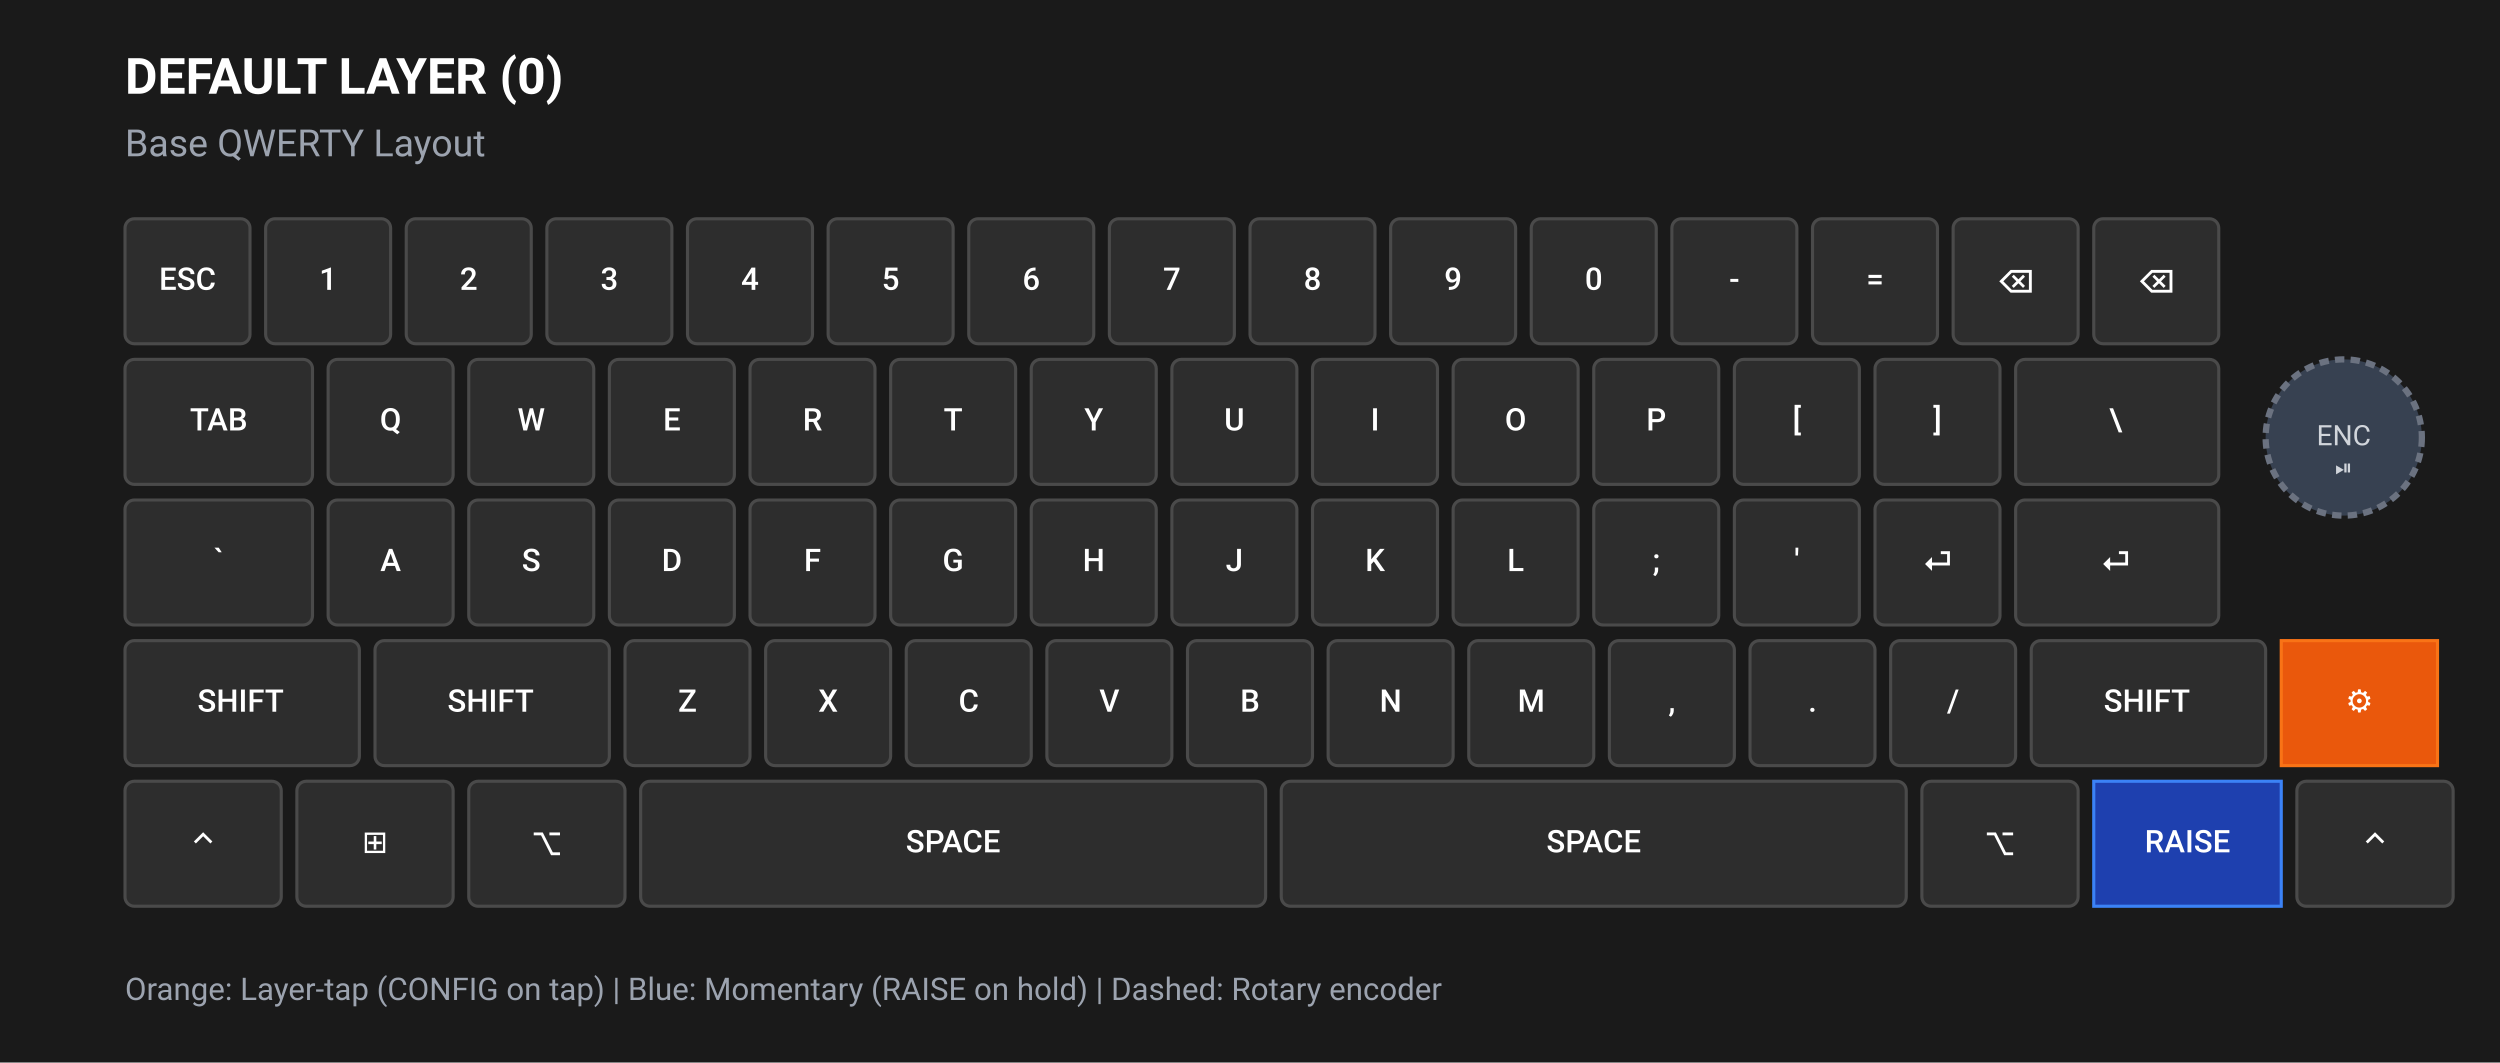
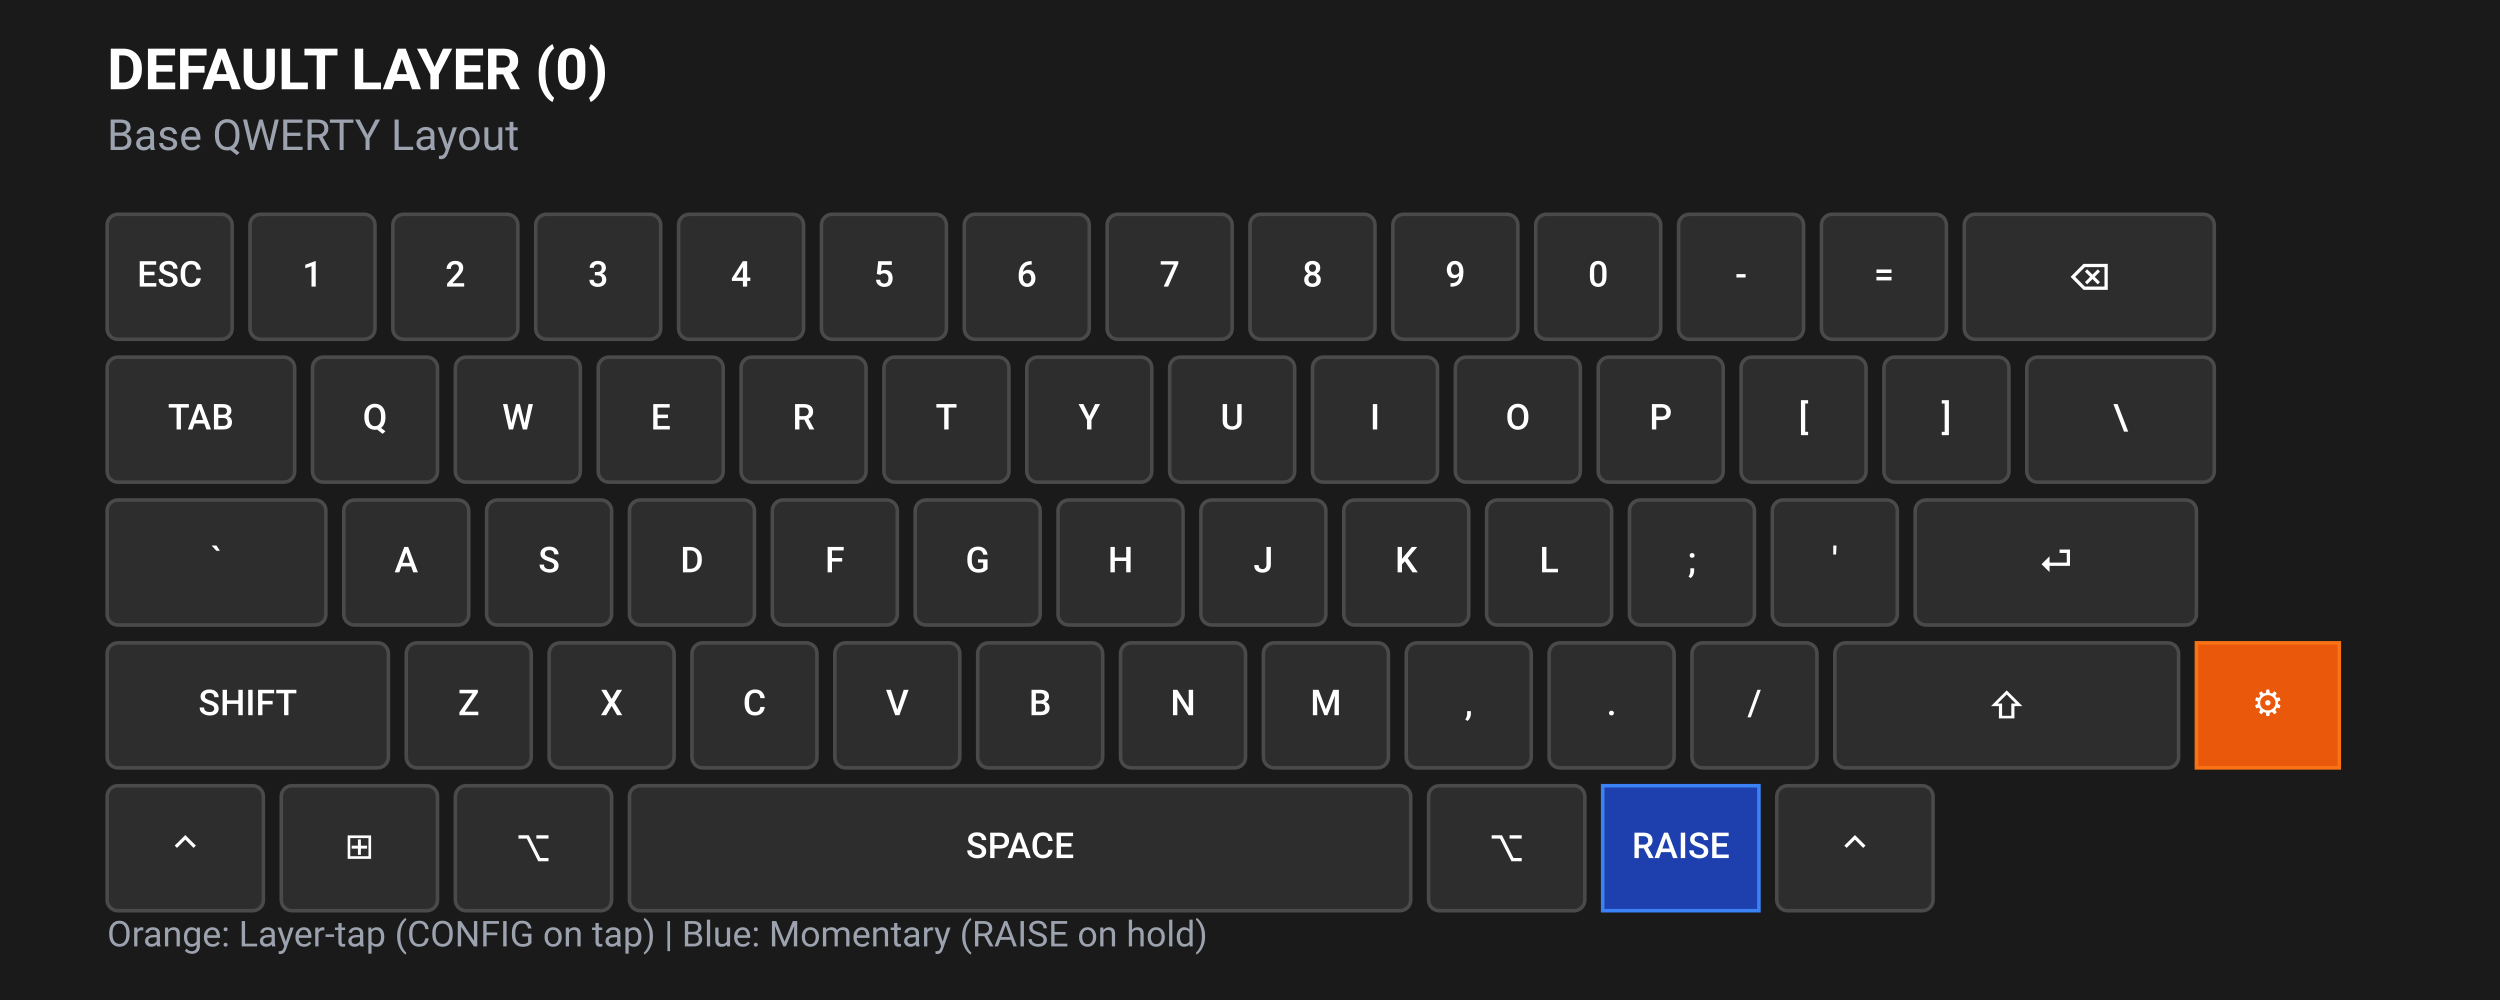
- <svg xmlns="http://www.w3.org/2000/svg" viewBox="0 0 800 340" width="800" height="340">
+ <svg xmlns="http://www.w3.org/2000/svg" viewBox="0 0 700 280" width="700" height="280">
  <defs>
    <style>
      .key {
        fill: #2d2d2d;
        stroke: #4a4a4a;
        stroke-width: 1;
        rx: 3;
      }
      .key-text {
        font-family: -apple-system, BlinkMacSystemFont, 'Segoe UI', Roboto, sans-serif;
        font-size: 10px;
        font-weight: 500;
        fill: #ffffff;
        text-anchor: middle;
        dominant-baseline: middle;
      }
      .key-special {
        fill: #1e40af;
        stroke: #3b82f6;
      }
      .key-special .key-text {
        fill: #ffffff;
      }
      .key-layer {
        fill: #ea580c;
        stroke: #f97316;
      }
      .key-layer .key-text {
        fill: #ffffff;
      }
-       .encoder {
-         fill: #374151;
-         stroke: #6b7280;
-         stroke-width: 2;
-         stroke-dasharray: 3,2;
-       }
-       .encoder-text {
-         font-family: -apple-system, BlinkMacSystemFont, 'Segoe UI', Roboto, sans-serif;
-         font-size: 9px;
-         fill: #d1d5db;
-         text-anchor: middle;
-         dominant-baseline: middle;
-       }
      .title {
        font-family: -apple-system, BlinkMacSystemFont, 'Segoe UI', Roboto, sans-serif;
        font-size: 16px;
        font-weight: 600;
        fill: #ffffff;
      }
      .subtitle {
        font-family: -apple-system, BlinkMacSystemFont, 'Segoe UI', Roboto, sans-serif;
        font-size: 12px;
        fill: #9ca3af;
        font-weight: 400;
      }
    </style>
  </defs>
-   <rect width="800" height="340" fill="#1a1a1a" />
-   <text x="40" y="30" class="title">DEFAULT LAYER (0)</text>
-   <text x="40" y="50" class="subtitle">Base QWERTY Layout</text>
-   <rect x="40" y="70" width="40" height="40" class="key" />
-   <text x="60" y="90" class="key-text">ESC</text>
-   <rect x="85" y="70" width="40" height="40" class="key" />
-   <text x="105" y="90" class="key-text">1</text>
-   <rect x="130" y="70" width="40" height="40" class="key" />
-   <text x="150" y="90" class="key-text">2</text>
-   <rect x="175" y="70" width="40" height="40" class="key" />
-   <text x="195" y="90" class="key-text">3</text>
-   <rect x="220" y="70" width="40" height="40" class="key" />
-   <text x="240" y="90" class="key-text">4</text>
-   <rect x="265" y="70" width="40" height="40" class="key" />
-   <text x="285" y="90" class="key-text">5</text>
-   <rect x="310" y="70" width="40" height="40" class="key" />
-   <text x="330" y="90" class="key-text">6</text>
-   <rect x="355" y="70" width="40" height="40" class="key" />
-   <text x="375" y="90" class="key-text">7</text>
-   <rect x="400" y="70" width="40" height="40" class="key" />
-   <text x="420" y="90" class="key-text">8</text>
-   <rect x="445" y="70" width="40" height="40" class="key" />
-   <text x="465" y="90" class="key-text">9</text>
-   <rect x="490" y="70" width="40" height="40" class="key" />
-   <text x="510" y="90" class="key-text">0</text>
-   <rect x="535" y="70" width="40" height="40" class="key" />
-   <text x="555" y="90" class="key-text">-</text>
-   <rect x="580" y="70" width="40" height="40" class="key" />
-   <text x="600" y="90" class="key-text">=</text>
-   <rect x="625" y="70" width="40" height="40" class="key" />
-   <text x="645" y="90" class="key-text">⌫</text>
-   <rect x="670" y="70" width="40" height="40" class="key" />
-   <text x="690" y="90" class="key-text">⌫</text>
-   <rect x="40" y="115" width="60" height="40" class="key" />
-   <text x="70" y="135" class="key-text">TAB</text>
-   <rect x="105" y="115" width="40" height="40" class="key" />
-   <text x="125" y="135" class="key-text">Q</text>
-   <rect x="150" y="115" width="40" height="40" class="key" />
-   <text x="170" y="135" class="key-text">W</text>
-   <rect x="195" y="115" width="40" height="40" class="key" />
-   <text x="215" y="135" class="key-text">E</text>
-   <rect x="240" y="115" width="40" height="40" class="key" />
-   <text x="260" y="135" class="key-text">R</text>
-   <rect x="285" y="115" width="40" height="40" class="key" />
-   <text x="305" y="135" class="key-text">T</text>
-   <rect x="330" y="115" width="40" height="40" class="key" />
-   <text x="350" y="135" class="key-text">Y</text>
-   <rect x="375" y="115" width="40" height="40" class="key" />
-   <text x="395" y="135" class="key-text">U</text>
-   <rect x="420" y="115" width="40" height="40" class="key" />
-   <text x="440" y="135" class="key-text">I</text>
-   <rect x="465" y="115" width="40" height="40" class="key" />
-   <text x="485" y="135" class="key-text">O</text>
-   <rect x="510" y="115" width="40" height="40" class="key" />
-   <text x="530" y="135" class="key-text">P</text>
-   <rect x="555" y="115" width="40" height="40" class="key" />
-   <text x="575" y="135" class="key-text">[</text>
-   <rect x="600" y="115" width="40" height="40" class="key" />
-   <text x="620" y="135" class="key-text">]</text>
-   <rect x="645" y="115" width="65" height="40" class="key" />
-   <text x="677" y="135" class="key-text">\</text>
-   <rect x="40" y="160" width="60" height="40" class="key" />
-   <text x="70" y="180" class="key-text">`</text>
-   <rect x="105" y="160" width="40" height="40" class="key" />
-   <text x="125" y="180" class="key-text">A</text>
-   <rect x="150" y="160" width="40" height="40" class="key" />
-   <text x="170" y="180" class="key-text">S</text>
-   <rect x="195" y="160" width="40" height="40" class="key" />
-   <text x="215" y="180" class="key-text">D</text>
-   <rect x="240" y="160" width="40" height="40" class="key" />
-   <text x="260" y="180" class="key-text">F</text>
-   <rect x="285" y="160" width="40" height="40" class="key" />
-   <text x="305" y="180" class="key-text">G</text>
-   <rect x="330" y="160" width="40" height="40" class="key" />
-   <text x="350" y="180" class="key-text">H</text>
-   <rect x="375" y="160" width="40" height="40" class="key" />
-   <text x="395" y="180" class="key-text">J</text>
-   <rect x="420" y="160" width="40" height="40" class="key" />
-   <text x="440" y="180" class="key-text">K</text>
-   <rect x="465" y="160" width="40" height="40" class="key" />
-   <text x="485" y="180" class="key-text">L</text>
-   <rect x="510" y="160" width="40" height="40" class="key" />
-   <text x="530" y="180" class="key-text">;</text>
-   <rect x="555" y="160" width="40" height="40" class="key" />
-   <text x="575" y="180" class="key-text">'</text>
-   <rect x="600" y="160" width="40" height="40" class="key" />
-   <text x="620" y="180" class="key-text">⏎</text>
-   <rect x="645" y="160" width="65" height="40" class="key" />
-   <text x="677" y="180" class="key-text">⏎</text>
-   <rect x="40" y="205" width="75" height="40" class="key" />
-   <text x="77" y="225" class="key-text">SHIFT</text>
-   <rect x="120" y="205" width="75" height="40" class="key" />
-   <text x="157" y="225" class="key-text">SHIFT</text>
-   <rect x="200" y="205" width="40" height="40" class="key" />
-   <text x="220" y="225" class="key-text">Z</text>
-   <rect x="245" y="205" width="40" height="40" class="key" />
-   <text x="265" y="225" class="key-text">X</text>
-   <rect x="290" y="205" width="40" height="40" class="key" />
-   <text x="310" y="225" class="key-text">C</text>
-   <rect x="335" y="205" width="40" height="40" class="key" />
-   <text x="355" y="225" class="key-text">V</text>
-   <rect x="380" y="205" width="40" height="40" class="key" />
-   <text x="400" y="225" class="key-text">B</text>
-   <rect x="425" y="205" width="40" height="40" class="key" />
-   <text x="445" y="225" class="key-text">N</text>
-   <rect x="470" y="205" width="40" height="40" class="key" />
-   <text x="490" y="225" class="key-text">M</text>
-   <rect x="515" y="205" width="40" height="40" class="key" />
-   <text x="535" y="225" class="key-text">,</text>
-   <rect x="560" y="205" width="40" height="40" class="key" />
-   <text x="580" y="225" class="key-text">.</text>
-   <rect x="605" y="205" width="40" height="40" class="key" />
-   <text x="625" y="225" class="key-text">/</text>
-   <rect x="650" y="205" width="75" height="40" class="key" />
-   <text x="687" y="225" class="key-text">SHIFT</text>
-   <rect x="730" y="205" width="50" height="40" class="key-layer" />
-   <text x="755" y="225" class="key-text">⚙</text>
-   <rect x="40" y="250" width="50" height="40" class="key" />
-   <text x="65" y="270" class="key-text">⌃</text>
-   <rect x="95" y="250" width="50" height="40" class="key" />
-   <text x="120" y="270" class="key-text">⊞</text>
-   <rect x="150" y="250" width="50" height="40" class="key" />
-   <text x="175" y="270" class="key-text">⌥</text>
-   <rect x="205" y="250" width="200" height="40" class="key" />
-   <text x="305" y="270" class="key-text">SPACE</text>
-   <rect x="410" y="250" width="200" height="40" class="key" />
-   <text x="510" y="270" class="key-text">SPACE</text>
-   <rect x="615" y="250" width="50" height="40" class="key" />
-   <text x="640" y="270" class="key-text">⌥</text>
-   <rect x="670" y="250" width="60" height="40" class="key-special" />
-   <text x="700" y="270" class="key-text">RAISE</text>
-   <rect x="735" y="250" width="50" height="40" class="key" />
-   <text x="760" y="270" class="key-text">⌃</text>
-   <circle cx="750" cy="140" r="25" class="encoder" />
-   <text x="750" y="140" class="encoder-text">ENC</text>
-   <text x="750" y="150" class="encoder-text" style="font-size: 7px;">⏯</text>
-   <text x="40" y="320" style="font-family: -apple-system, BlinkMacSystemFont, 'Segoe UI', Roboto, sans-serif; font-size: 10px; fill: #9ca3af;">
-     Orange: Layer-tap (CONFIG on tap) | Blue: Momentary (RAISE on hold) | Dashed: Rotary encoder
+   <rect width="700" height="280" fill="#1a1a1a" />
+   <text x="30" y="25" class="title">DEFAULT LAYER (0)</text>
+   <text x="30" y="42" class="subtitle">Base QWERTY Layout</text>
+   <rect x="30" y="60" width="35" height="35" class="key" />
+   <text x="47.5" y="77.5" class="key-text">ESC</text>
+   <rect x="70" y="60" width="35" height="35" class="key" />
+   <text x="87.5" y="77.5" class="key-text">1</text>
+   <rect x="110" y="60" width="35" height="35" class="key" />
+   <text x="127.5" y="77.5" class="key-text">2</text>
+   <rect x="150" y="60" width="35" height="35" class="key" />
+   <text x="167.5" y="77.5" class="key-text">3</text>
+   <rect x="190" y="60" width="35" height="35" class="key" />
+   <text x="207.5" y="77.5" class="key-text">4</text>
+   <rect x="230" y="60" width="35" height="35" class="key" />
+   <text x="247.5" y="77.5" class="key-text">5</text>
+   <rect x="270" y="60" width="35" height="35" class="key" />
+   <text x="287.5" y="77.5" class="key-text">6</text>
+   <rect x="310" y="60" width="35" height="35" class="key" />
+   <text x="327.5" y="77.5" class="key-text">7</text>
+   <rect x="350" y="60" width="35" height="35" class="key" />
+   <text x="367.5" y="77.5" class="key-text">8</text>
+   <rect x="390" y="60" width="35" height="35" class="key" />
+   <text x="407.5" y="77.5" class="key-text">9</text>
+   <rect x="430" y="60" width="35" height="35" class="key" />
+   <text x="447.5" y="77.5" class="key-text">0</text>
+   <rect x="470" y="60" width="35" height="35" class="key" />
+   <text x="487.5" y="77.5" class="key-text">-</text>
+   <rect x="510" y="60" width="35" height="35" class="key" />
+   <text x="527.5" y="77.5" class="key-text">=</text>
+   <rect x="550" y="60" width="70" height="35" class="key" />
+   <text x="585" y="77.5" class="key-text">⌫</text>
+   <rect x="30" y="100" width="52.5" height="35" class="key" />
+   <text x="56.25" y="117.5" class="key-text">TAB</text>
+   <rect x="87.5" y="100" width="35" height="35" class="key" />
+   <text x="105" y="117.5" class="key-text">Q</text>
+   <rect x="127.5" y="100" width="35" height="35" class="key" />
+   <text x="145" y="117.5" class="key-text">W</text>
+   <rect x="167.5" y="100" width="35" height="35" class="key" />
+   <text x="185" y="117.5" class="key-text">E</text>
+   <rect x="207.5" y="100" width="35" height="35" class="key" />
+   <text x="225" y="117.5" class="key-text">R</text>
+   <rect x="247.5" y="100" width="35" height="35" class="key" />
+   <text x="265" y="117.5" class="key-text">T</text>
+   <rect x="287.5" y="100" width="35" height="35" class="key" />
+   <text x="305" y="117.5" class="key-text">Y</text>
+   <rect x="327.5" y="100" width="35" height="35" class="key" />
+   <text x="345" y="117.5" class="key-text">U</text>
+   <rect x="367.5" y="100" width="35" height="35" class="key" />
+   <text x="385" y="117.5" class="key-text">I</text>
+   <rect x="407.5" y="100" width="35" height="35" class="key" />
+   <text x="425" y="117.5" class="key-text">O</text>
+   <rect x="447.5" y="100" width="35" height="35" class="key" />
+   <text x="465" y="117.5" class="key-text">P</text>
+   <rect x="487.5" y="100" width="35" height="35" class="key" />
+   <text x="505" y="117.5" class="key-text">[</text>
+   <rect x="527.5" y="100" width="35" height="35" class="key" />
+   <text x="545" y="117.5" class="key-text">]</text>
+   <rect x="567.5" y="100" width="52.5" height="35" class="key" />
+   <text x="593.75" y="117.5" class="key-text">\</text>
+   <rect x="30" y="140" width="61.25" height="35" class="key" />
+   <text x="60.625" y="157.5" class="key-text">`</text>
+   <rect x="96.25" y="140" width="35" height="35" class="key" />
+   <text x="113.75" y="157.5" class="key-text">A</text>
+   <rect x="136.25" y="140" width="35" height="35" class="key" />
+   <text x="153.75" y="157.5" class="key-text">S</text>
+   <rect x="176.25" y="140" width="35" height="35" class="key" />
+   <text x="193.75" y="157.5" class="key-text">D</text>
+   <rect x="216.25" y="140" width="35" height="35" class="key" />
+   <text x="233.75" y="157.5" class="key-text">F</text>
+   <rect x="256.25" y="140" width="35" height="35" class="key" />
+   <text x="273.75" y="157.5" class="key-text">G</text>
+   <rect x="296.25" y="140" width="35" height="35" class="key" />
+   <text x="313.75" y="157.5" class="key-text">H</text>
+   <rect x="336.25" y="140" width="35" height="35" class="key" />
+   <text x="353.75" y="157.5" class="key-text">J</text>
+   <rect x="376.25" y="140" width="35" height="35" class="key" />
+   <text x="393.75" y="157.5" class="key-text">K</text>
+   <rect x="416.25" y="140" width="35" height="35" class="key" />
+   <text x="433.75" y="157.5" class="key-text">L</text>
+   <rect x="456.25" y="140" width="35" height="35" class="key" />
+   <text x="473.75" y="157.5" class="key-text">;</text>
+   <rect x="496.25" y="140" width="35" height="35" class="key" />
+   <text x="513.75" y="157.5" class="key-text">'</text>
+   <rect x="536.25" y="140" width="78.75" height="35" class="key" />
+   <text x="575.625" y="157.5" class="key-text">⏎</text>
+   <rect x="30" y="180" width="78.75" height="35" class="key" />
+   <text x="69.375" y="197.5" class="key-text">SHIFT</text>
+   <rect x="113.75" y="180" width="35" height="35" class="key" />
+   <text x="131.25" y="197.5" class="key-text">Z</text>
+   <rect x="153.75" y="180" width="35" height="35" class="key" />
+   <text x="171.25" y="197.5" class="key-text">X</text>
+   <rect x="193.75" y="180" width="35" height="35" class="key" />
+   <text x="211.25" y="197.5" class="key-text">C</text>
+   <rect x="233.75" y="180" width="35" height="35" class="key" />
+   <text x="251.25" y="197.5" class="key-text">V</text>
+   <rect x="273.75" y="180" width="35" height="35" class="key" />
+   <text x="291.25" y="197.5" class="key-text">B</text>
+   <rect x="313.75" y="180" width="35" height="35" class="key" />
+   <text x="331.25" y="197.5" class="key-text">N</text>
+   <rect x="353.75" y="180" width="35" height="35" class="key" />
+   <text x="371.25" y="197.5" class="key-text">M</text>
+   <rect x="393.75" y="180" width="35" height="35" class="key" />
+   <text x="411.25" y="197.5" class="key-text">,</text>
+   <rect x="433.75" y="180" width="35" height="35" class="key" />
+   <text x="451.25" y="197.5" class="key-text">.</text>
+   <rect x="473.75" y="180" width="35" height="35" class="key" />
+   <text x="491.25" y="197.5" class="key-text">/</text>
+   <rect x="513.75" y="180" width="96.25" height="35" class="key" />
+   <text x="561.875" y="197.5" class="key-text">⇧</text>
+   <rect x="615" y="180" width="40" height="35" class="key-layer" />
+   <text x="635" y="197.5" class="key-text">⚙</text>
+   <rect x="30" y="220" width="43.75" height="35" class="key" />
+   <text x="51.875" y="237.5" class="key-text">⌃</text>
+   <rect x="78.75" y="220" width="43.75" height="35" class="key" />
+   <text x="100.625" y="237.5" class="key-text">⊞</text>
+   <rect x="127.5" y="220" width="43.75" height="35" class="key" />
+   <text x="149.375" y="237.5" class="key-text">⌥</text>
+   <rect x="176.25" y="220" width="218.75" height="35" class="key" />
+   <text x="285.625" y="237.5" class="key-text">SPACE</text>
+   <rect x="400" y="220" width="43.75" height="35" class="key" />
+   <text x="421.875" y="237.5" class="key-text">⌥</text>
+   <rect x="448.75" y="220" width="43.75" height="35" class="key-special" />
+   <text x="470.625" y="237.5" class="key-text">RAISE</text>
+   <rect x="497.5" y="220" width="43.75" height="35" class="key" />
+   <text x="519.375" y="237.5" class="key-text">⌃</text>
+   <text x="30" y="265" style="font-family: -apple-system, BlinkMacSystemFont, 'Segoe UI', Roboto, sans-serif; font-size: 10px; fill: #9ca3af;">
+     Orange: Layer-tap (CONFIG on tap) | Blue: Momentary (RAISE on hold)
  </text>
</svg>
